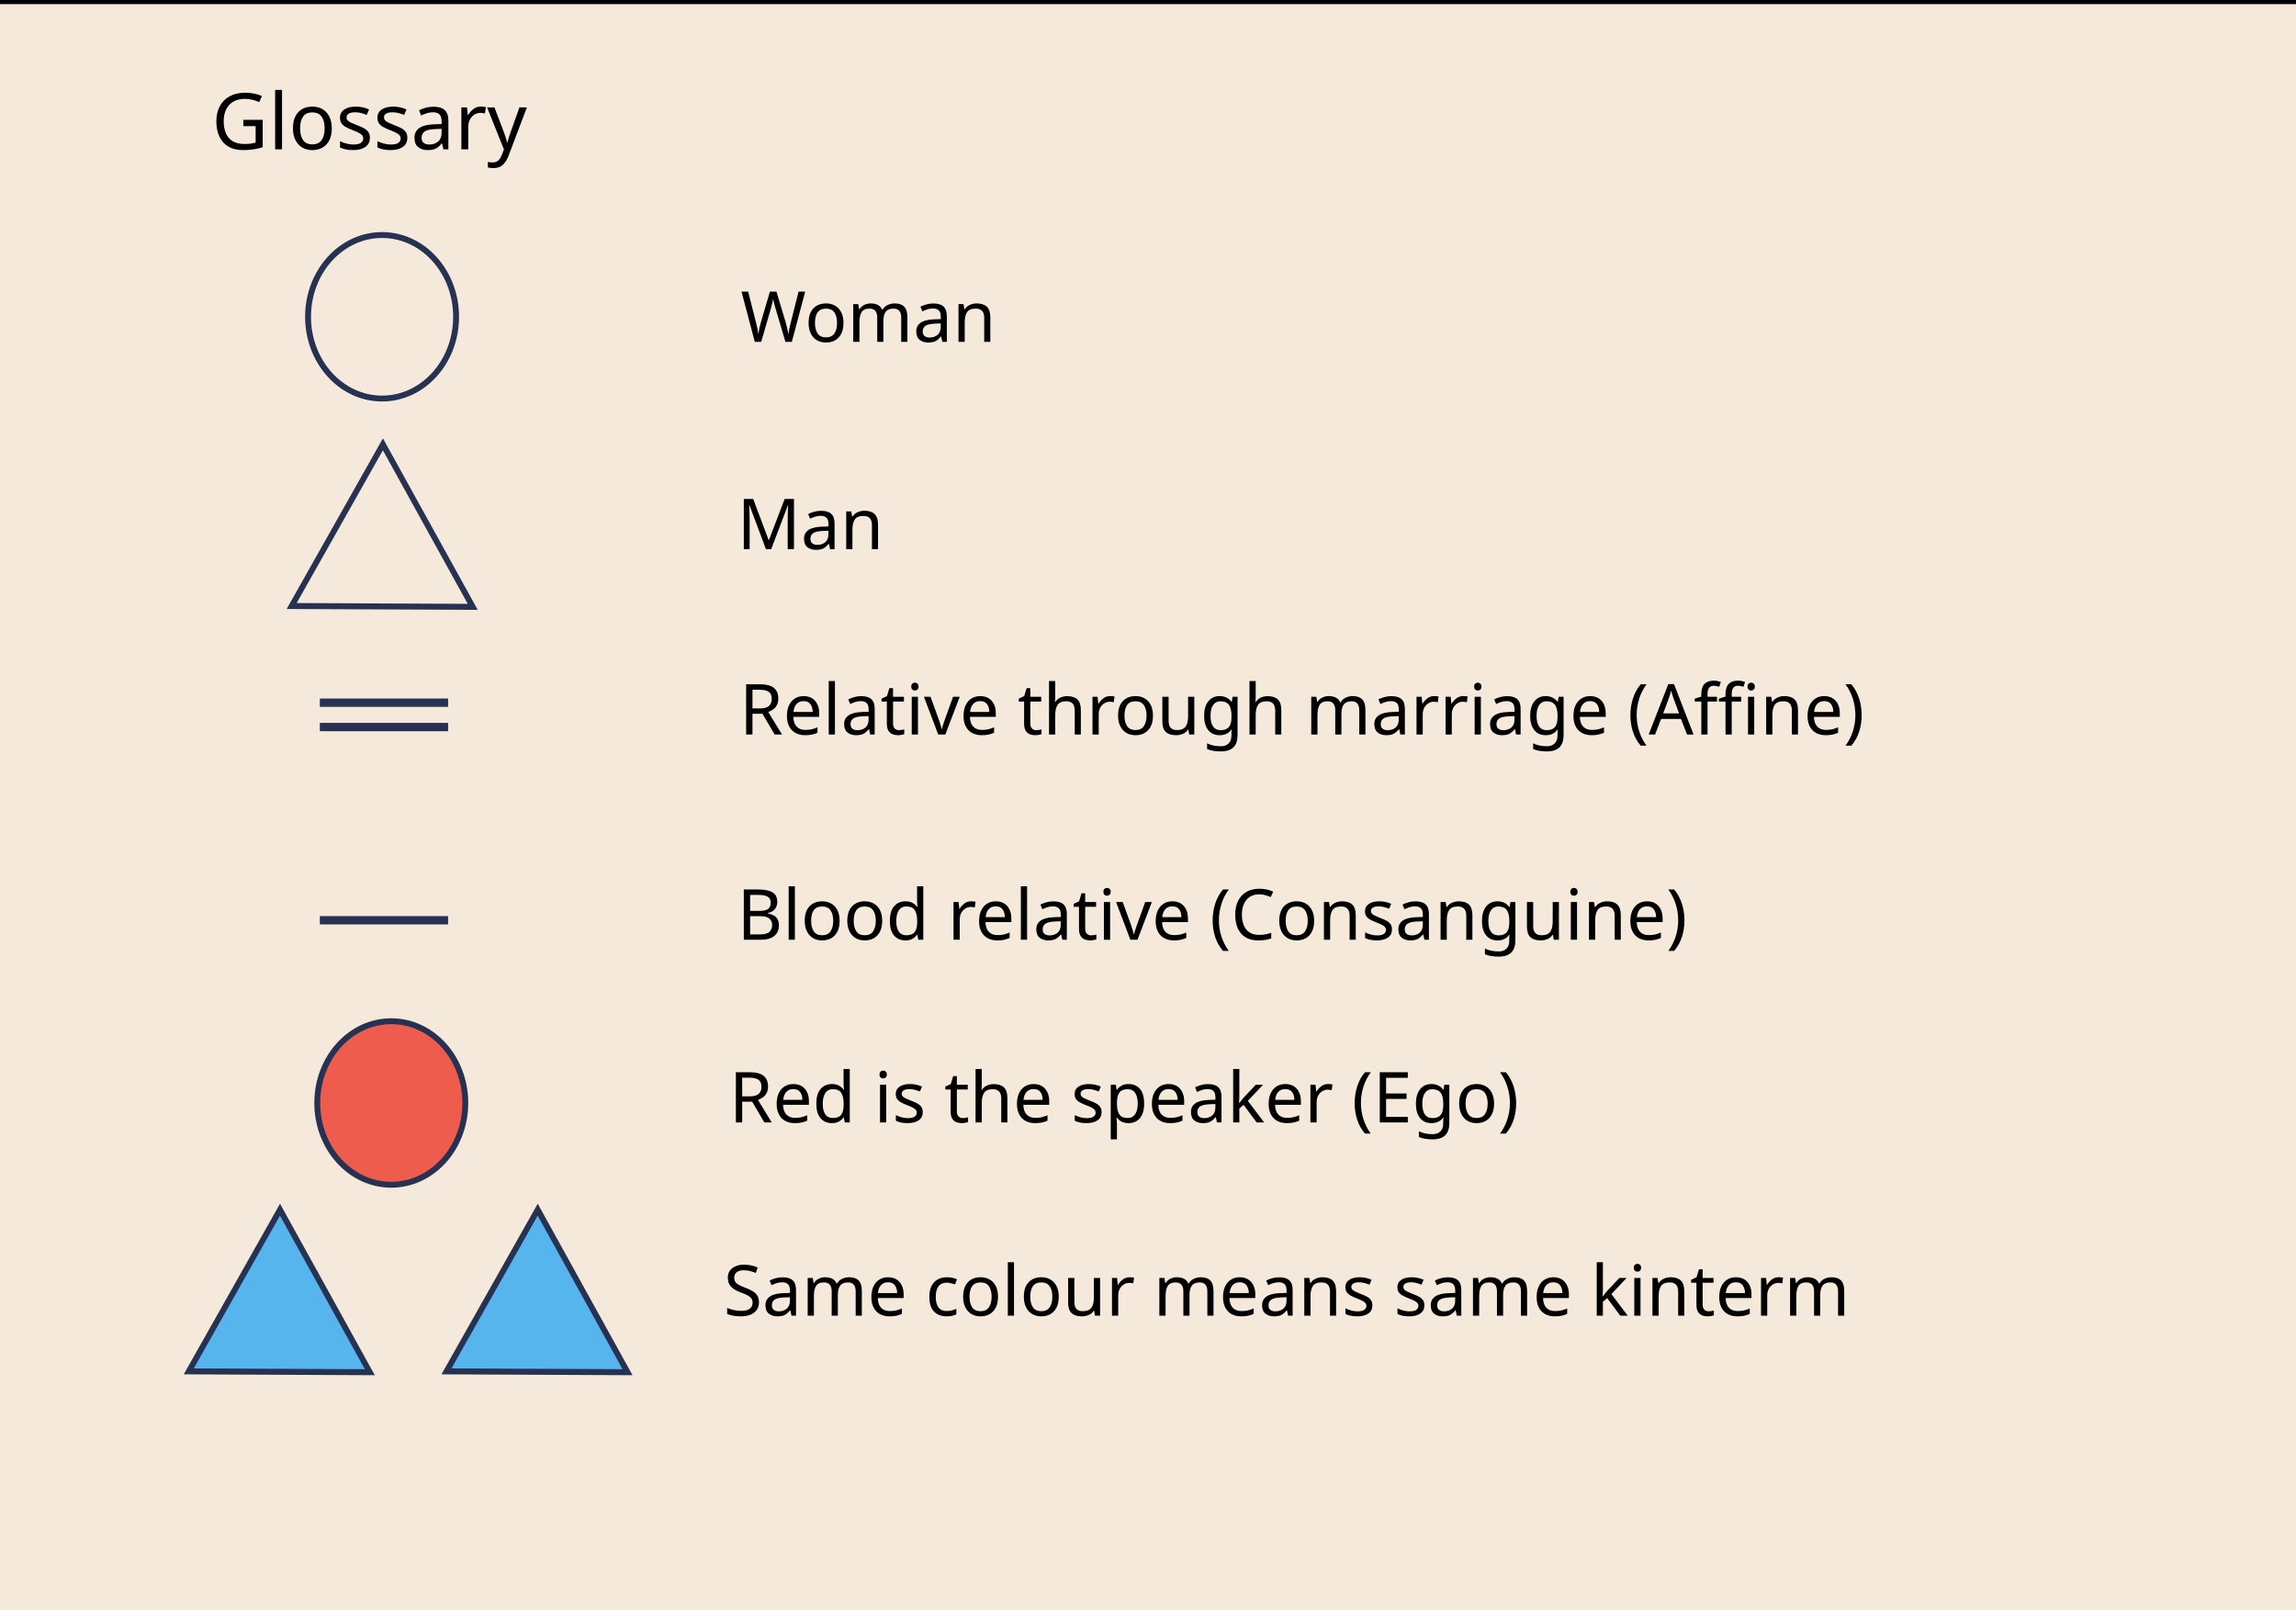
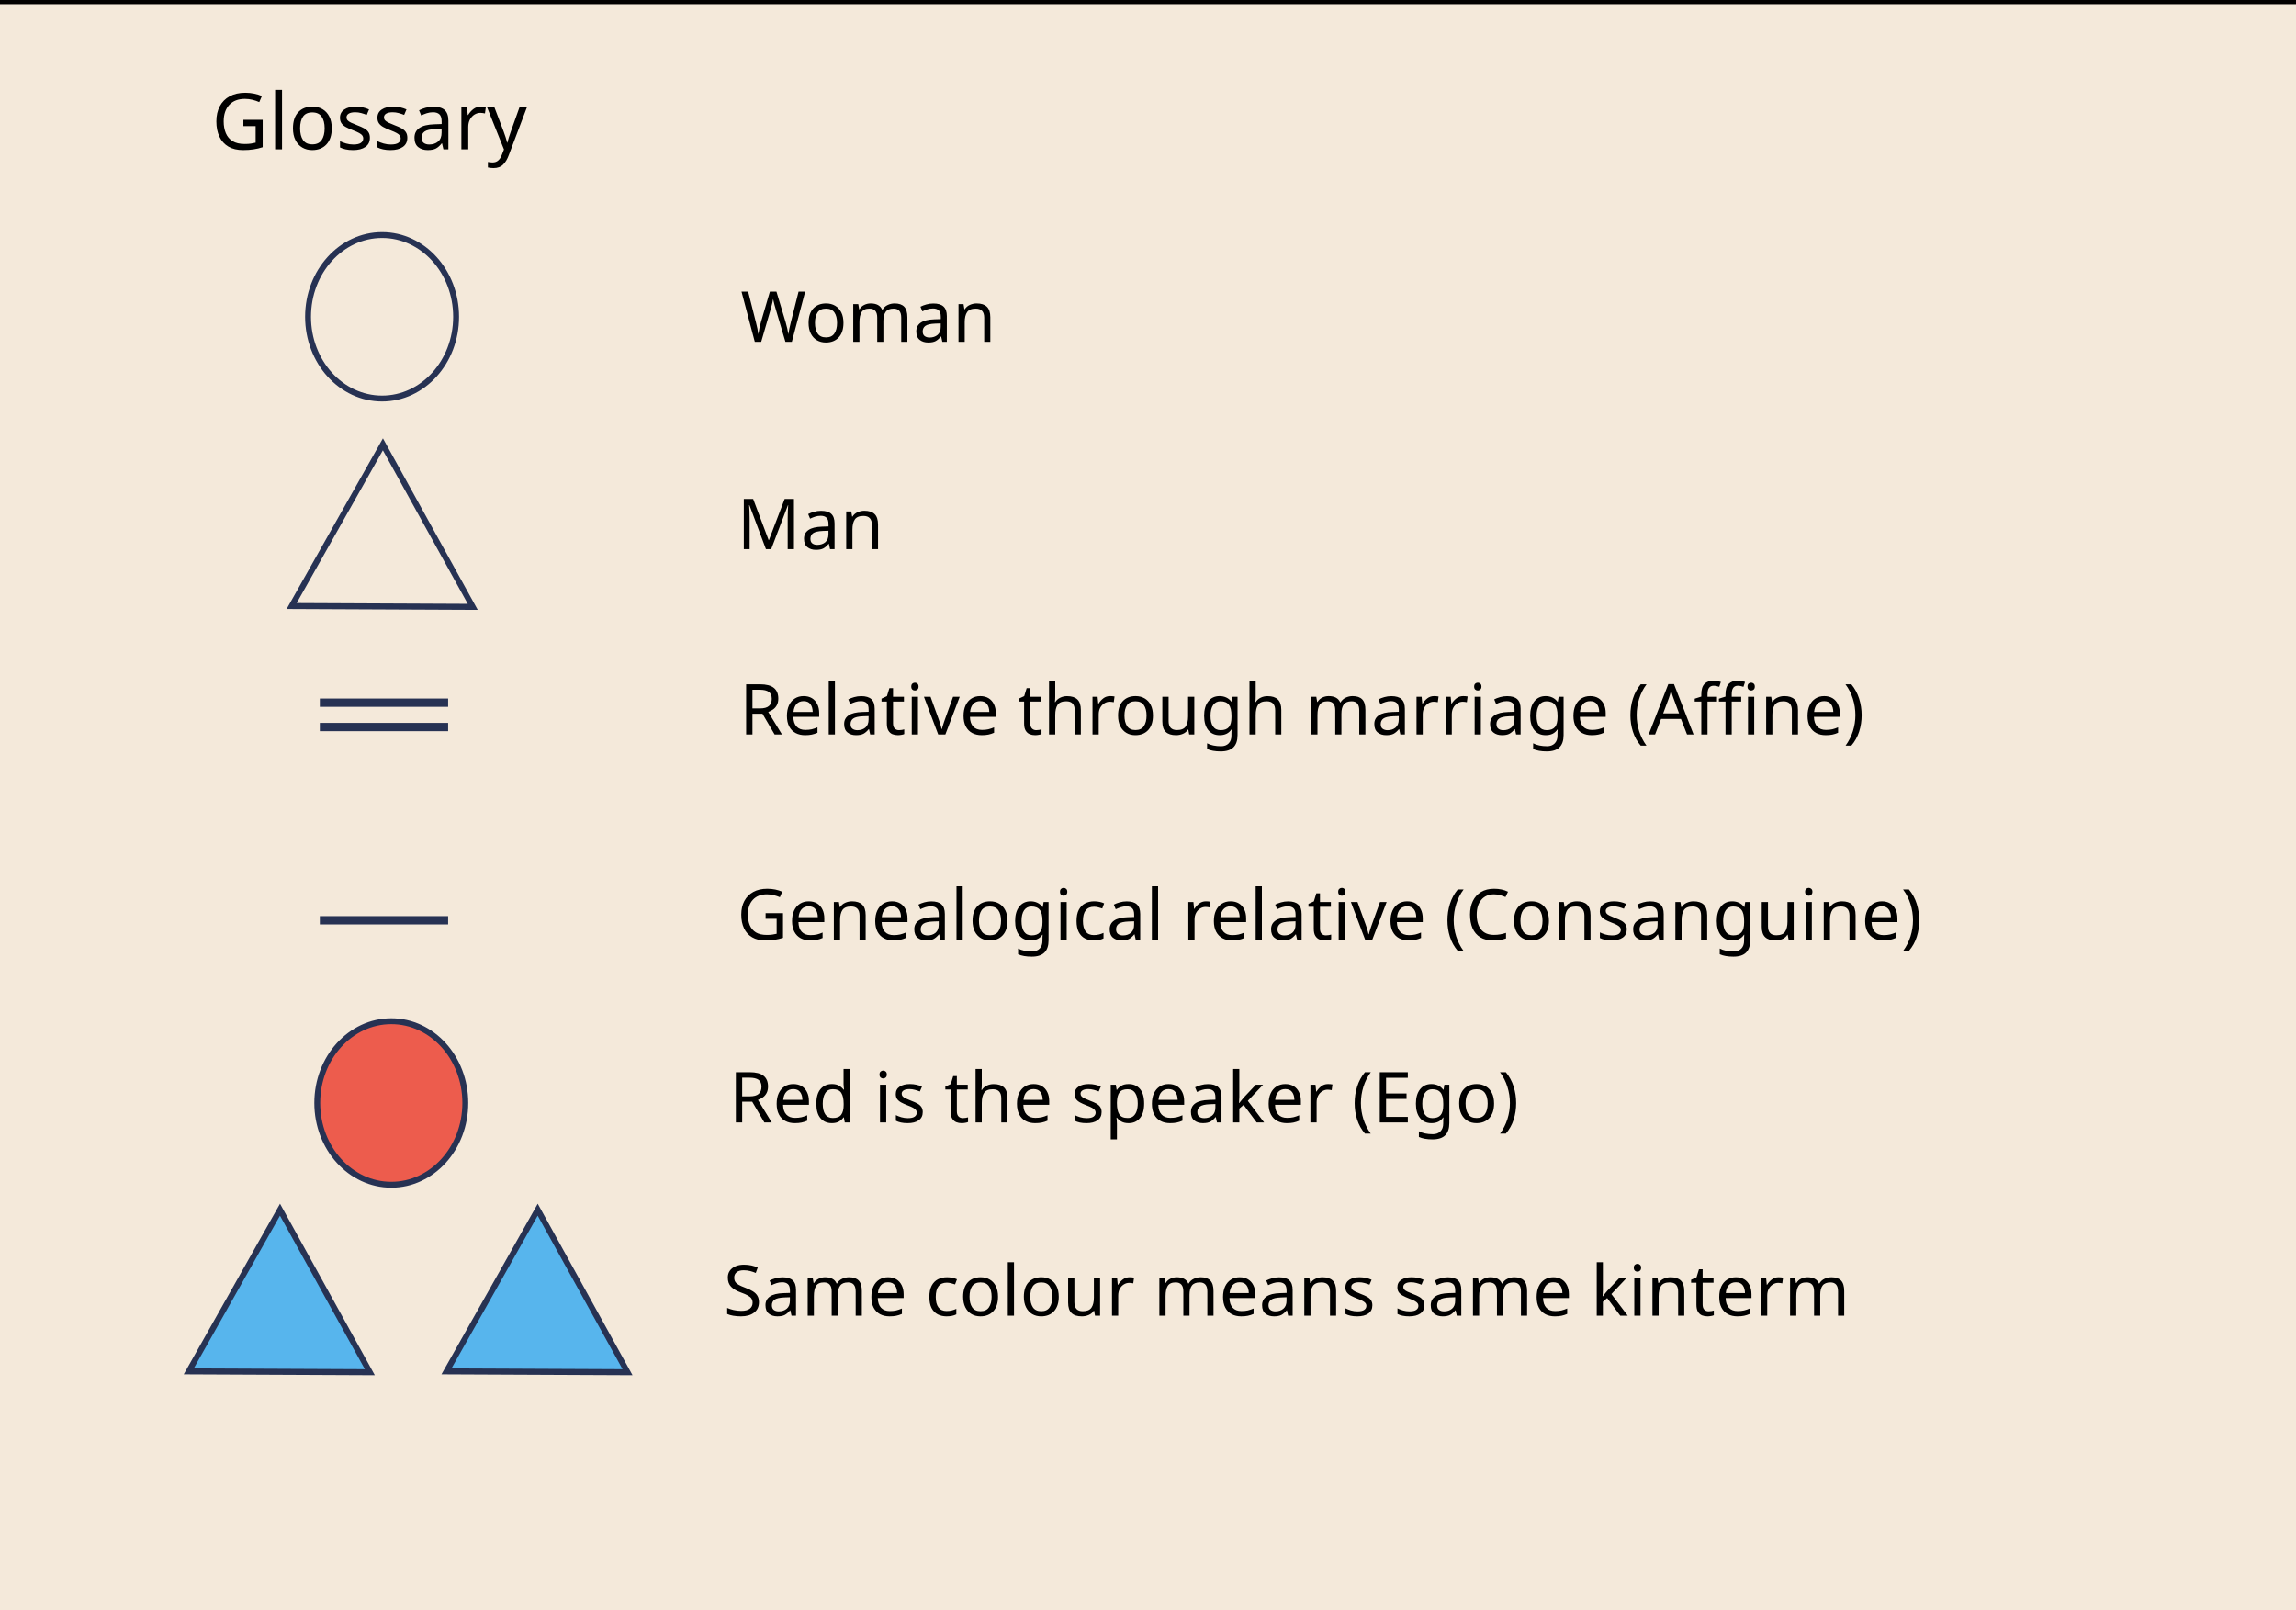
<svg xmlns="http://www.w3.org/2000/svg" width="587.355pt" height="411.794pt" viewBox="0 0 734.194 514.743" id="svg6868" version="1.1">
  <defs id="defs6870" />
  <g id="layer1" transform="translate(426.4102,-764.2564)">
    <rect style="fill:#f4e9da;fill-opacity:1;stroke:#020000;stroke-width:3.523;stroke-miterlimit:1" id="rect1415" width="749.488" height="526.986" x="-430.548" y="763.802" />
    <flowRoot transform="matrix(0.9254355,0,0,0.9254355,-82.85751,623.7627)" xml:space="preserve" id="flowRoot4192" style="font-style:normal;font-weight:normal;line-height:0.01%;font-family:sans-serif;letter-spacing:0px;word-spacing:0px;fill:#000000;fill-opacity:1;stroke:none;stroke-width:1px;stroke-linecap:butt;stroke-linejoin:miter;stroke-opacity:1">
      <flowRegion id="flowRegion4194">
        <rect id="rect4196" width="112.862" height="41.46" x="405.382" y="18.928" />
      </flowRegion>
      <flowPara id="flowPara4198" style="font-size:40px;line-height:1.25">Father</flowPara>
    </flowRoot>
    <g id="g892" transform="translate(-11.25,-3.40602)">
      <path style="display:inline;fill:none;fill-rule:evenodd;stroke:#273253;stroke-width:2.661;stroke-linecap:butt;stroke-linejoin:miter;stroke-miterlimit:4;stroke-dasharray:none;stroke-dashoffset:0;stroke-opacity:1" d="m -312.888,992.356 h 41.027" id="path4247" />
      <path id="path4251" d="m -312.888,1000.143 h 41.027" style="display:inline;fill:none;fill-rule:evenodd;stroke:#273253;stroke-width:2.661;stroke-linecap:butt;stroke-linejoin:miter;stroke-miterlimit:4;stroke-dasharray:none;stroke-dashoffset:0;stroke-opacity:1" />
    </g>
    <path transform="matrix(0.4211403,0,0,0.4352884,-153.7106,735.2795)" d="m -288.571,512.362 -68.749,-0.308 -68.749,-0.308 34.641,-59.385 34.641,-59.385 34.108,59.692 z" id="mFShape" style="display:inline;fill:none;fill-opacity:1;fill-rule:evenodd;stroke:#273253;stroke-width:4.392;stroke-linecap:butt;stroke-linejoin:miter;stroke-miterlimit:4;stroke-dasharray:none;stroke-opacity:1" />
    <ellipse style="display:inline;fill:none;fill-opacity:1;fill-rule:evenodd;stroke:#273253;stroke-width:1.88;stroke-linecap:butt;stroke-linejoin:miter;stroke-miterlimit:4;stroke-dasharray:none;stroke-opacity:1" id="mMShape" cx="-304.234" cy="865.554" rx="23.67" ry="26.142" />
    <flowRoot xml:space="preserve" id="flowRoot5336" style="font-style:normal;font-weight:normal;line-height:0.01%;font-family:sans-serif;letter-spacing:0px;word-spacing:0px;fill:#000000;fill-opacity:1;stroke:none;stroke-width:1px;stroke-linecap:butt;stroke-linejoin:miter;stroke-opacity:1" transform="matrix(0.9254355,0,0,0.9254355,-380.0383,849.2768)">
      <flowRegion id="flowRegion5338">
        <rect id="rect5340" width="177.787" height="56.569" x="126.269" y="340.706" />
      </flowRegion>
      <flowPara id="flowPara5342" style="font-size:40px;line-height:1.25">language</flowPara>
    </flowRoot>
    <path id="path4251-7" d="m -324.138,1058.52 h 41.027" style="display:inline;fill:none;fill-rule:evenodd;stroke:#273253;stroke-width:2.661;stroke-linecap:butt;stroke-linejoin:miter;stroke-miterlimit:4;stroke-dasharray:none;stroke-dashoffset:0;stroke-opacity:1" />
    <path transform="matrix(0.4211403,0,0,0.4352884,-186.6193,980.0109)" d="m -288.571,512.362 -68.749,-0.308 -68.749,-0.308 34.641,-59.385 34.641,-59.385 34.108,59.692 z" id="mFShape-3" style="display:inline;fill:#57b5ed;fill-opacity:1;fill-rule:evenodd;stroke:#273253;stroke-width:4.392;stroke-linecap:butt;stroke-linejoin:miter;stroke-miterlimit:4;stroke-dasharray:none;stroke-opacity:1" />
    <path transform="matrix(0.4211403,0,0,0.4352884,-104.2097,980.0109)" d="m -288.571,512.362 -68.749,-0.308 -68.749,-0.308 34.641,-59.385 34.641,-59.385 34.108,59.692 z" id="mFShape-5" style="display:inline;fill:#57b5ed;fill-opacity:1;fill-rule:evenodd;stroke:#273253;stroke-width:4.392;stroke-linecap:butt;stroke-linejoin:miter;stroke-miterlimit:4;stroke-dasharray:none;stroke-opacity:1" />
    <text xml:space="preserve" style="font-style:normal;font-weight:normal;font-size:25px;line-height:1.25;font-family:sans-serif;fill:#000000;fill-opacity:1;stroke:none;stroke-width:0.938" x="-358.754" y="812.001" id="text942">
      <tspan id="tspan940" x="-358.754" y="812.001" style="font-size:25px;stroke-width:0.938">Glossary</tspan>
    </text>
    <text xml:space="preserve" style="font-style:normal;font-weight:normal;font-size:22.5px;line-height:1.25;font-family:sans-serif;fill:#000000;fill-opacity:1;stroke:none;stroke-width:0.938" x="-189.561" y="873.563" id="text946">
      <tspan id="tspan944" x="-189.561" y="873.563" style="font-size:22.5px;stroke-width:0.938">Woman</tspan>
    </text>
    <text xml:space="preserve" style="font-style:normal;font-weight:normal;font-size:22.5px;line-height:1.25;font-family:sans-serif;fill:#000000;fill-opacity:1;stroke:none;stroke-width:0.938" x="-190.748" y="939.856" id="text950">
      <tspan id="tspan948" x="-190.748" y="939.856" style="font-size:22.5px;stroke-width:0.938">Man</tspan>
    </text>
    <text xml:space="preserve" style="font-style:normal;font-weight:normal;font-size:22.5px;line-height:1.25;font-family:sans-serif;fill:#000000;fill-opacity:1;stroke:none;stroke-width:0.938" x="4.523" y="999.122" id="text954">
      <tspan x="4.523" y="999.122" style="font-size:22.5px;text-align:center;text-anchor:middle;stroke-width:0.938" id="tspan968">Relative through marriage (Affine)</tspan>
    </text>
    <text xml:space="preserve" style="font-style:normal;font-weight:normal;font-size:22.5px;line-height:1.25;font-family:sans-serif;fill:#000000;fill-opacity:1;stroke:none;stroke-width:0.938" x="-190.748" y="1064.744" id="text958">
-       <tspan x="-190.748" y="1064.744" style="font-size:22.5px;stroke-width:0.938" id="tspan966">Blood relative (Consanguine)</tspan>
+       <tspan x="-190.748" y="1064.744" style="font-size:22.5px;stroke-width:0.938" id="tspan966">Genealogical relative (Consanguine)</tspan>
    </text>
    <text xml:space="preserve" style="font-style:normal;font-weight:normal;font-size:22.5px;line-height:1.25;font-family:sans-serif;fill:#000000;fill-opacity:1;stroke:none;stroke-width:0.938" x="-0.315" y="1184.956" id="text962">
      <tspan x="-0.315" y="1184.956" style="font-size:22.5px;text-align:center;text-anchor:middle;stroke-width:0.938" id="tspan964" dx="0 0 0 0 0 0 0 0 0 0 0 0 0 0 0 0 0 0 0 0 0 -0.947">Same colour means same kinterm</tspan>
    </text>
    <ellipse style="display:inline;fill:#ed5c4d;fill-opacity:1;fill-rule:evenodd;stroke:#273253;stroke-width:1.88;stroke-linecap:butt;stroke-linejoin:miter;stroke-miterlimit:4;stroke-dasharray:none;stroke-opacity:1" id="mMShape-3" cx="-301.29" cy="1116.947" rx="23.67" ry="26.142" />
    <text xml:space="preserve" style="font-style:normal;font-weight:normal;font-size:22.5px;line-height:1.25;font-family:sans-serif;fill:#000000;fill-opacity:1;stroke:none;stroke-width:0.938" x="-193.287" y="1123.171" id="text958-8">
      <tspan x="-193.287" y="1123.171" style="font-size:22.5px;stroke-width:0.938" id="tspan966-5">Red is the speaker (Ego)</tspan>
    </text>
+     <text xml:space="preserve" style="font-size:11.25px;fill:#4d4d4d;stroke:#848484;stroke-width:0.938" x="79.297" y="1413.911" id="text374">
+       <tspan id="tspan372" style="stroke-width:0.938" x="79.297" y="1413.911">s</tspan>
+     </text>
  </g>
</svg>
